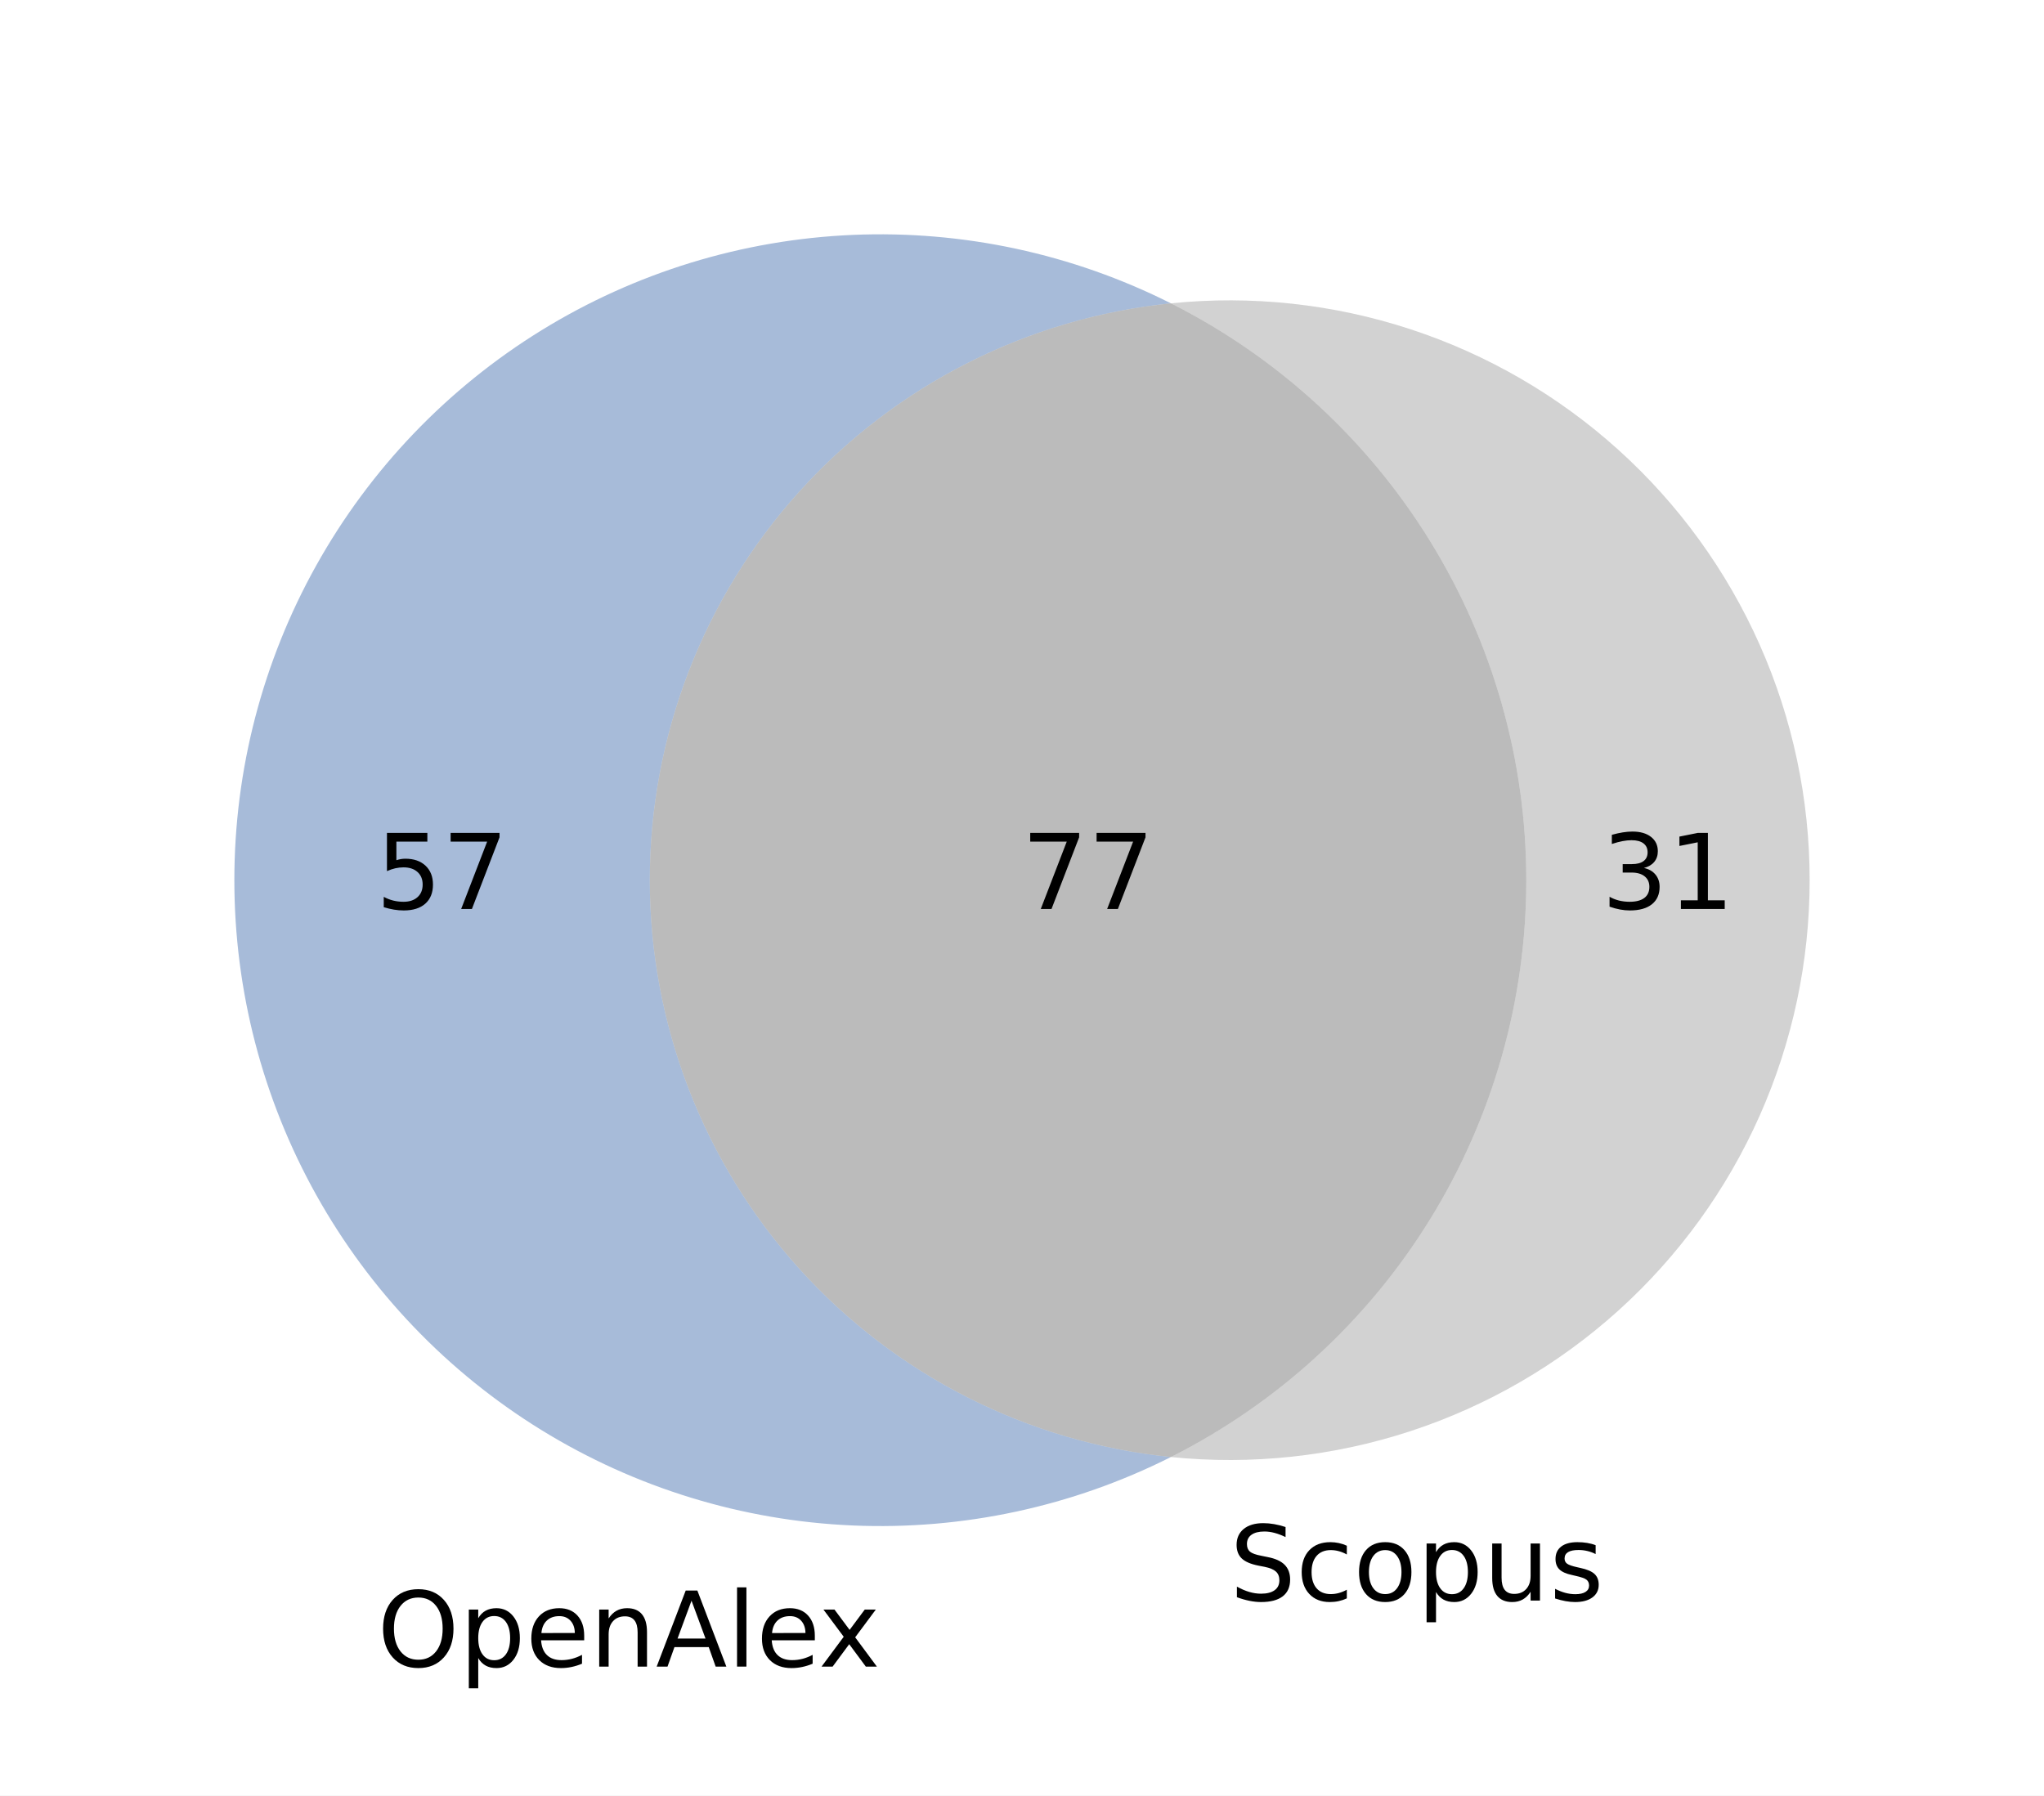
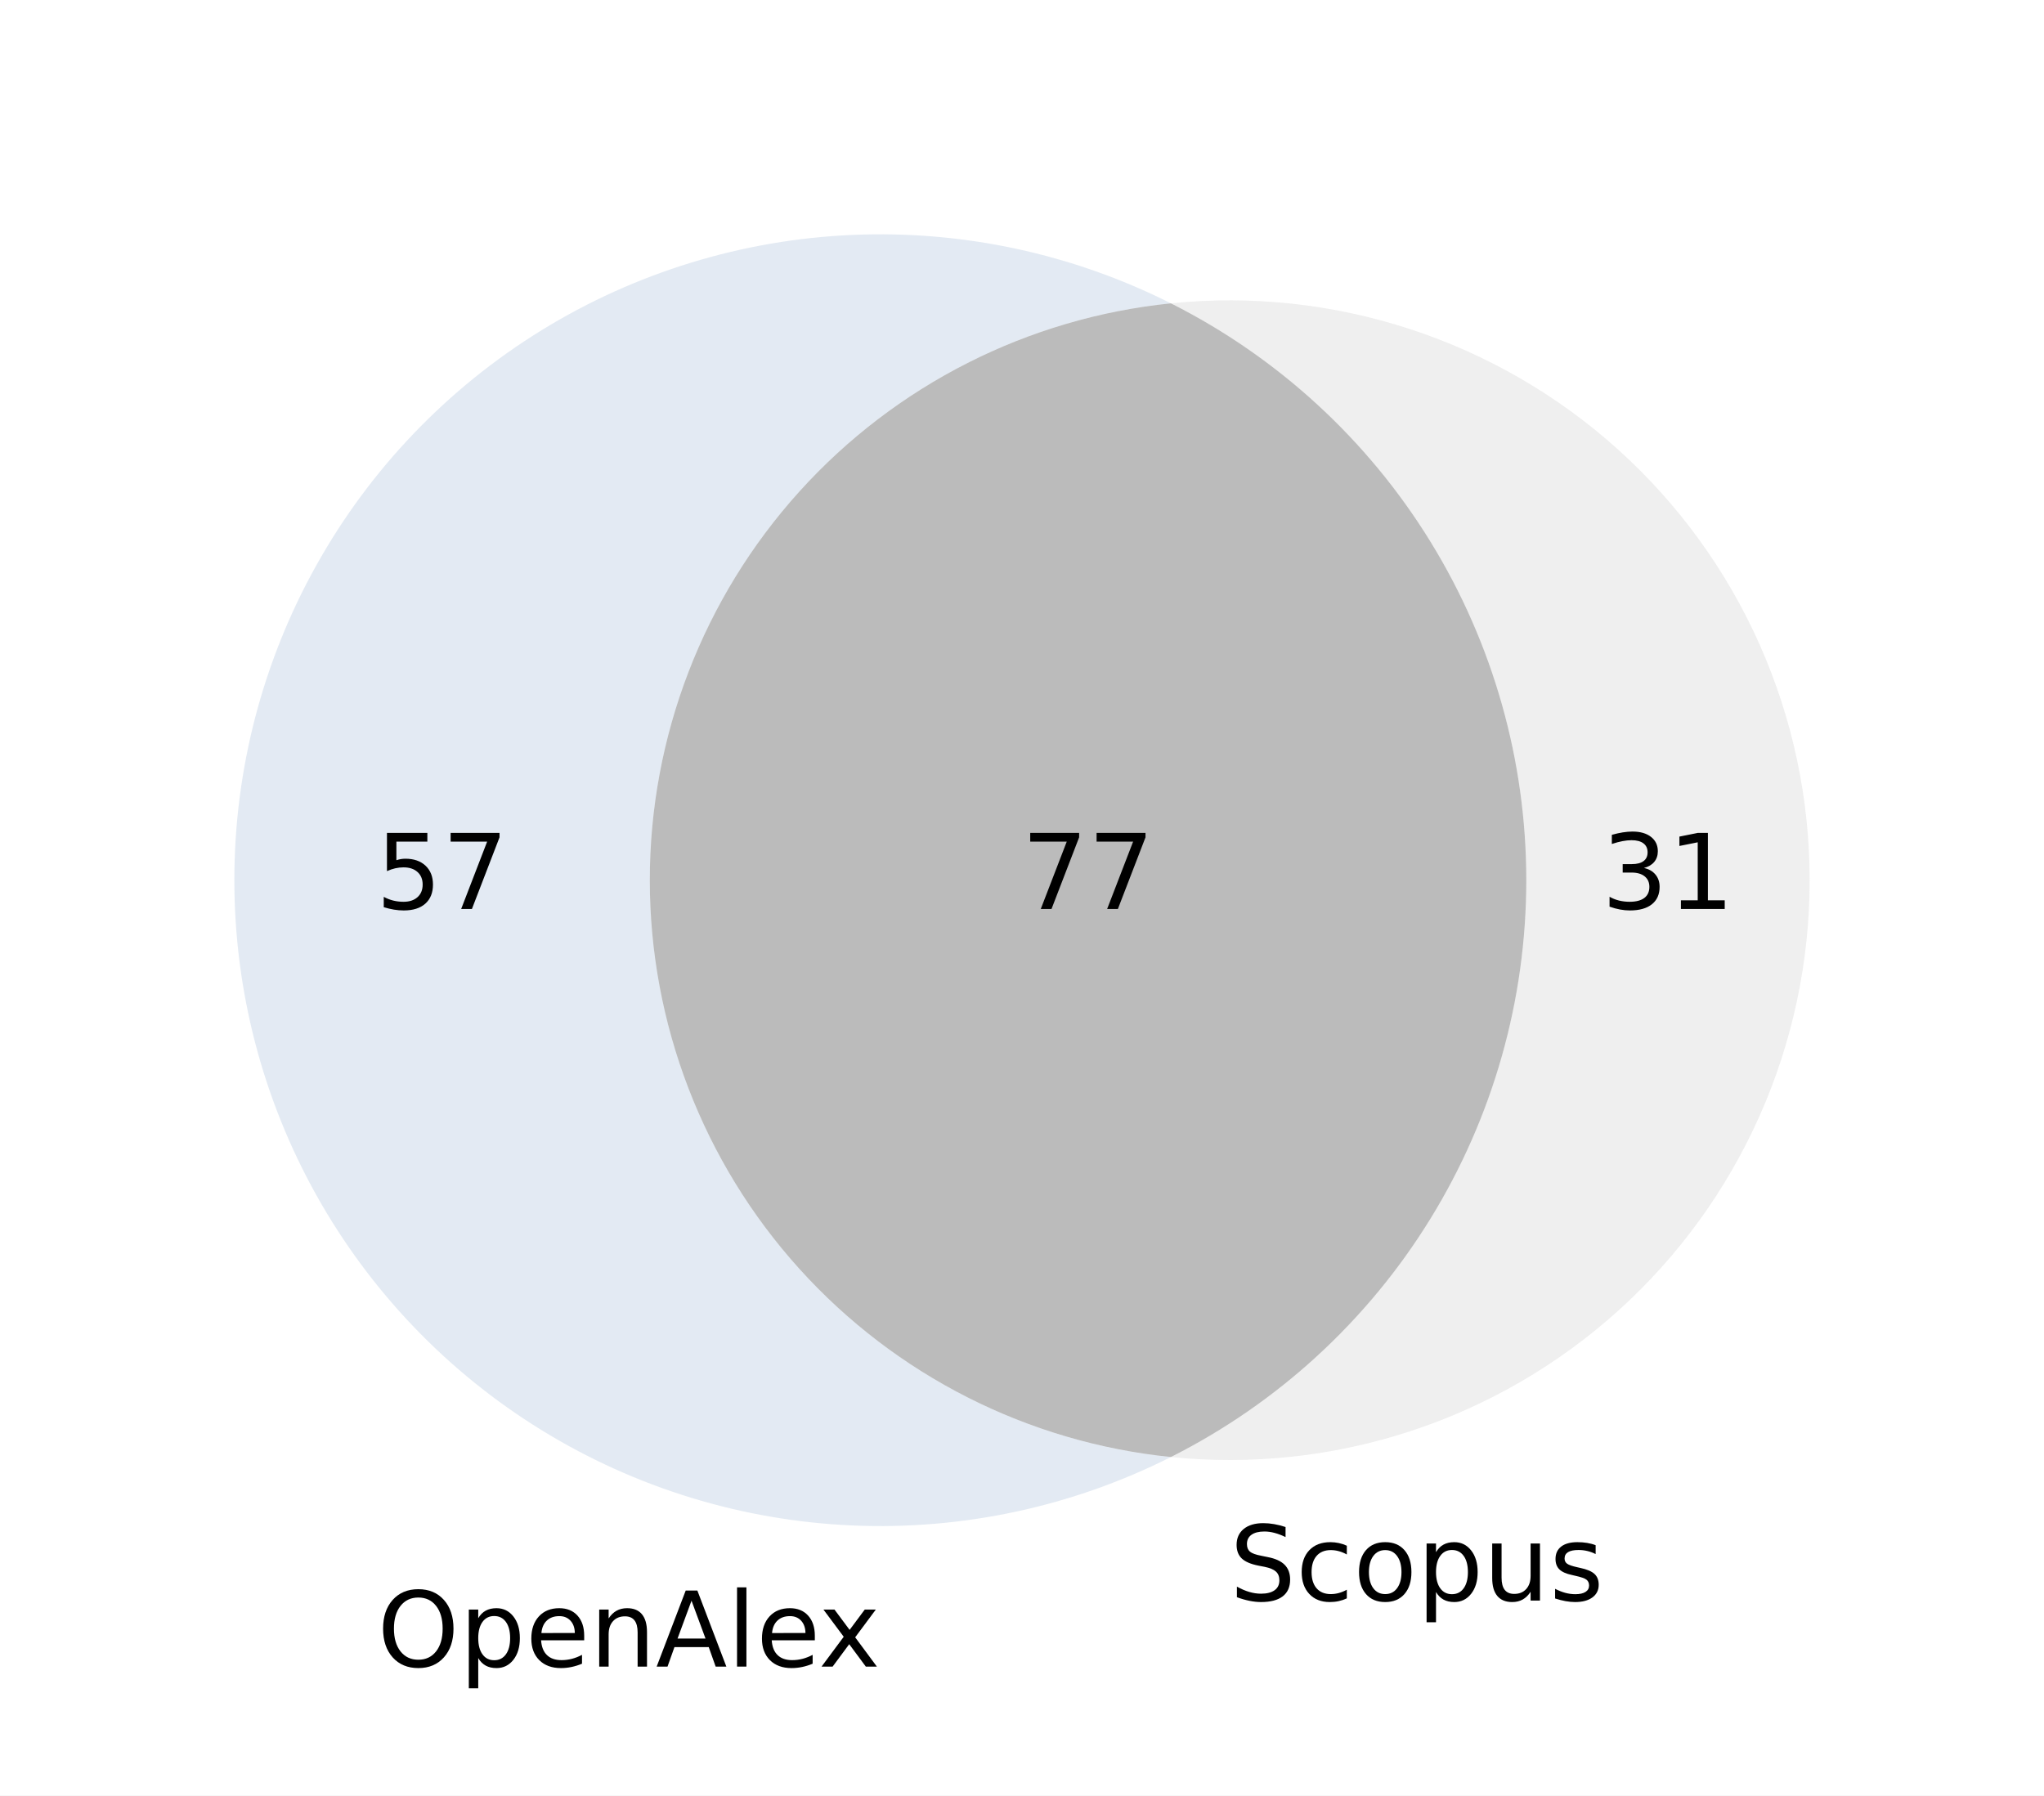
<svg xmlns="http://www.w3.org/2000/svg" xmlns:xlink="http://www.w3.org/1999/xlink" width="137.16pt" height="120.508pt" viewBox="0 0 137.16 120.508" version="1.1">
  <defs>
    <style type="text/css">*{stroke-linejoin: round; stroke-linecap: butt}</style>
  </defs>
  <g id="figure_1">
    <g id="patch_1">
      <path d="M 0 120.508  L 137.16 120.508  L 137.16 0  L 0 0  z " style="fill: #ffffff" />
    </g>
    <g id="axes_1">
      <g id="patch_2">
-         <path d="M 78.571 97.787  C 68.986 96.809 60.097 92.306 53.64 85.156  C 47.182 78.007 43.604 68.707 43.604 59.073  C 43.604 49.438 47.182 40.139 53.64 32.989  C 60.097 25.839 68.986 21.336 78.571 20.358  C 71.962 17.03 64.611 15.449 57.219 15.765  C 49.826 16.082 42.637 18.286 36.337 22.166  C 30.038 26.047 24.835 31.477 21.228 37.937  C 17.62 44.396 15.726 51.674 15.726 59.073  C 15.726 66.472 17.62 73.749 21.228 80.209  C 24.835 86.668 30.038 92.098 36.337 95.979  C 42.637 99.86 49.826 102.064 57.219 102.38  C 64.611 102.697 71.962 101.115 78.571 97.787  " clip-path="url(#p03982e4d51)" style="fill: #2255a0; opacity: 0.4" />
+         <path d="M 78.571 97.787  C 68.986 96.809 60.097 92.306 53.64 85.156  C 47.182 78.007 43.604 68.707 43.604 59.073  C 43.604 49.438 47.182 40.139 53.64 32.989  C 60.097 25.839 68.986 21.336 78.571 20.358  C 71.962 17.03 64.611 15.449 57.219 15.765  C 49.826 16.082 42.637 18.286 36.337 22.166  C 30.038 26.047 24.835 31.477 21.228 37.937  C 17.62 44.396 15.726 51.674 15.726 59.073  C 15.726 66.472 17.62 73.749 21.228 80.209  C 24.835 86.668 30.038 92.098 36.337 95.979  C 42.637 99.86 49.826 102.064 57.219 102.38  C 64.611 102.697 71.962 101.115 78.571 97.787  " clip-path="url(#pc757f80c68)" style="fill: #b9cbe0; opacity: 0.4" />
      </g>
      <g id="patch_3">
-         <path d="M 78.571 20.358  C 85.74 23.969 91.768 29.502 95.979 36.337  C 100.19 43.172 102.42 51.045 102.42 59.073  C 102.42 67.101 100.19 74.973 95.979 81.808  C 91.768 88.643 85.74 94.176 78.571 97.787  C 83.986 98.339 89.457 97.749 94.63 96.055  C 99.803 94.361 104.563 91.601 108.603 87.952  C 112.643 84.304 115.872 79.848 118.082 74.874  C 120.292 69.899 121.434 64.516 121.434 59.073  C 121.434 53.629 120.292 48.246 118.082 43.272  C 115.872 38.297 112.643 33.842 108.603 30.193  C 104.563 26.545 99.803 23.784 94.63 22.09  C 89.457 20.396 83.986 19.806 78.571 20.358  " clip-path="url(#p03982e4d51)" style="fill: #8e8e8e; opacity: 0.4" />
+         <path d="M 78.571 20.358  C 85.74 23.969 91.768 29.502 95.979 36.337  C 100.19 43.172 102.42 51.045 102.42 59.073  C 102.42 67.101 100.19 74.973 95.979 81.808  C 91.768 88.643 85.74 94.176 78.571 97.787  C 83.986 98.339 89.457 97.749 94.63 96.055  C 99.803 94.361 104.563 91.601 108.603 87.952  C 112.643 84.304 115.872 79.848 118.082 74.874  C 120.292 69.899 121.434 64.516 121.434 59.073  C 121.434 53.629 120.292 48.246 118.082 43.272  C 115.872 38.297 112.643 33.842 108.603 30.193  C 104.563 26.545 99.803 23.784 94.63 22.09  C 89.457 20.396 83.986 19.806 78.571 20.358  " clip-path="url(#pc757f80c68)" style="fill: #d6d6d6; opacity: 0.4" />
      </g>
      <g id="patch_4">
-         <path d="M 78.571 97.787  C 85.74 94.176 91.768 88.643 95.979 81.808  C 100.19 74.973 102.42 67.101 102.42 59.073  C 102.42 51.045 100.19 43.172 95.979 36.337  C 91.768 29.502 85.74 23.969 78.571 20.358  C 68.986 21.336 60.097 25.839 53.64 32.989  C 47.182 40.139 43.604 49.438 43.604 59.073  C 43.604 68.707 47.182 78.007 53.64 85.156  C 60.097 92.306 68.986 96.809 78.571 97.787  " clip-path="url(#p03982e4d51)" style="fill: #555555; opacity: 0.4" />
+         <path d="M 78.571 97.787  C 85.74 94.176 91.768 88.643 95.979 81.808  C 100.19 74.973 102.42 67.101 102.42 59.073  C 102.42 51.045 100.19 43.172 95.979 36.337  C 91.768 29.502 85.74 23.969 78.571 20.358  C 68.986 21.336 60.097 25.839 53.64 32.989  C 47.182 40.139 43.604 49.438 43.604 59.073  C 43.604 68.707 47.182 78.007 53.64 85.156  C 60.097 92.306 68.986 96.809 78.571 97.787  " clip-path="url(#pc757f80c68)" style="fill: #555555; opacity: 0.4" />
      </g>
      <g id="text_1">
        <g transform="translate(25.21106 61.00421) scale(0.07 -0.07)">
          <defs>
            <path id="DejaVuSans-35" d="M 691 4666  L 3169 4666  L 3169 4134  L 1269 4134  L 1269 2991  Q 1406 3038 1543 3061  Q 1681 3084 1819 3084  Q 2600 3084 3056 2656  Q 3513 2228 3513 1497  Q 3513 744 3044 326  Q 2575 -91 1722 -91  Q 1428 -91 1123 -41  Q 819 9 494 109  L 494 744  Q 775 591 1075 516  Q 1375 441 1709 441  Q 2250 441 2565 725  Q 2881 1009 2881 1497  Q 2881 1984 2565 2268  Q 2250 2553 1709 2553  Q 1456 2553 1204 2497  Q 953 2441 691 2322  L 691 4666  z " transform="scale(0.015625)" />
            <path id="DejaVuSans-37" d="M 525 4666  L 3525 4666  L 3525 4397  L 1831 0  L 1172 0  L 2766 4134  L 525 4134  L 525 4666  z " transform="scale(0.015625)" />
          </defs>
          <use xlink:href="#DejaVuSans-35" />
          <use xlink:href="#DejaVuSans-37" x="63.623" />
        </g>
      </g>
      <g id="text_2">
        <g transform="translate(107.4733 61.00421) scale(0.07 -0.07)">
          <defs>
            <path id="DejaVuSans-33" d="M 2597 2516  Q 3050 2419 3304 2112  Q 3559 1806 3559 1356  Q 3559 666 3084 287  Q 2609 -91 1734 -91  Q 1441 -91 1130 -33  Q 819 25 488 141  L 488 750  Q 750 597 1062 519  Q 1375 441 1716 441  Q 2309 441 2620 675  Q 2931 909 2931 1356  Q 2931 1769 2642 2001  Q 2353 2234 1838 2234  L 1294 2234  L 1294 2753  L 1863 2753  Q 2328 2753 2575 2939  Q 2822 3125 2822 3475  Q 2822 3834 2567 4026  Q 2313 4219 1838 4219  Q 1578 4219 1281 4162  Q 984 4106 628 3988  L 628 4550  Q 988 4650 1302 4700  Q 1616 4750 1894 4750  Q 2613 4750 3031 4423  Q 3450 4097 3450 3541  Q 3450 3153 3228 2886  Q 3006 2619 2597 2516  z " transform="scale(0.015625)" />
            <path id="DejaVuSans-31" d="M 794 531  L 1825 531  L 1825 4091  L 703 3866  L 703 4441  L 1819 4666  L 2450 4666  L 2450 531  L 3481 531  L 3481 0  L 794 0  L 794 531  z " transform="scale(0.015625)" />
          </defs>
          <use xlink:href="#DejaVuSans-33" />
          <use xlink:href="#DejaVuSans-31" x="63.623" />
        </g>
      </g>
      <g id="text_3">
        <g transform="translate(68.55812 61.00421) scale(0.07 -0.07)">
          <use xlink:href="#DejaVuSans-37" />
          <use xlink:href="#DejaVuSans-37" x="63.623" />
        </g>
      </g>
      <g id="text_4">
        <g transform="translate(25.31405 111.8517) scale(0.07 -0.07)">
          <defs>
            <path id="DejaVuSans-4f" d="M 2522 4238  Q 1834 4238 1429 3725  Q 1025 3213 1025 2328  Q 1025 1447 1429 934  Q 1834 422 2522 422  Q 3209 422 3611 934  Q 4013 1447 4013 2328  Q 4013 3213 3611 3725  Q 3209 4238 2522 4238  z M 2522 4750  Q 3503 4750 4090 4092  Q 4678 3434 4678 2328  Q 4678 1225 4090 567  Q 3503 -91 2522 -91  Q 1538 -91 948 565  Q 359 1222 359 2328  Q 359 3434 948 4092  Q 1538 4750 2522 4750  z " transform="scale(0.015625)" />
            <path id="DejaVuSans-70" d="M 1159 525  L 1159 -1331  L 581 -1331  L 581 3500  L 1159 3500  L 1159 2969  Q 1341 3281 1617 3432  Q 1894 3584 2278 3584  Q 2916 3584 3314 3078  Q 3713 2572 3713 1747  Q 3713 922 3314 415  Q 2916 -91 2278 -91  Q 1894 -91 1617 61  Q 1341 213 1159 525  z M 3116 1747  Q 3116 2381 2855 2742  Q 2594 3103 2138 3103  Q 1681 3103 1420 2742  Q 1159 2381 1159 1747  Q 1159 1113 1420 752  Q 1681 391 2138 391  Q 2594 391 2855 752  Q 3116 1113 3116 1747  z " transform="scale(0.015625)" />
            <path id="DejaVuSans-65" d="M 3597 1894  L 3597 1613  L 953 1613  Q 991 1019 1311 708  Q 1631 397 2203 397  Q 2534 397 2845 478  Q 3156 559 3463 722  L 3463 178  Q 3153 47 2828 -22  Q 2503 -91 2169 -91  Q 1331 -91 842 396  Q 353 884 353 1716  Q 353 2575 817 3079  Q 1281 3584 2069 3584  Q 2775 3584 3186 3129  Q 3597 2675 3597 1894  z M 3022 2063  Q 3016 2534 2758 2815  Q 2500 3097 2075 3097  Q 1594 3097 1305 2825  Q 1016 2553 972 2059  L 3022 2063  z " transform="scale(0.015625)" />
            <path id="DejaVuSans-6e" d="M 3513 2113  L 3513 0  L 2938 0  L 2938 2094  Q 2938 2591 2744 2837  Q 2550 3084 2163 3084  Q 1697 3084 1428 2787  Q 1159 2491 1159 1978  L 1159 0  L 581 0  L 581 3500  L 1159 3500  L 1159 2956  Q 1366 3272 1645 3428  Q 1925 3584 2291 3584  Q 2894 3584 3203 3211  Q 3513 2838 3513 2113  z " transform="scale(0.015625)" />
            <path id="DejaVuSans-41" d="M 2188 4044  L 1331 1722  L 3047 1722  L 2188 4044  z M 1831 4666  L 2547 4666  L 4325 0  L 3669 0  L 3244 1197  L 1141 1197  L 716 0  L 50 0  L 1831 4666  z " transform="scale(0.015625)" />
            <path id="DejaVuSans-6c" d="M 603 4863  L 1178 4863  L 1178 0  L 603 0  L 603 4863  z " transform="scale(0.015625)" />
            <path id="DejaVuSans-78" d="M 3513 3500  L 2247 1797  L 3578 0  L 2900 0  L 1881 1375  L 863 0  L 184 0  L 1544 1831  L 300 3500  L 978 3500  L 1906 2253  L 2834 3500  L 3513 3500  z " transform="scale(0.015625)" />
          </defs>
          <use xlink:href="#DejaVuSans-4f" />
          <use xlink:href="#DejaVuSans-70" x="78.711" />
          <use xlink:href="#DejaVuSans-65" x="142.188" />
          <use xlink:href="#DejaVuSans-6e" x="203.711" />
          <use xlink:href="#DejaVuSans-41" x="267.09" />
          <use xlink:href="#DejaVuSans-6c" x="335.498" />
          <use xlink:href="#DejaVuSans-65" x="363.281" />
          <use xlink:href="#DejaVuSans-78" x="423.055" />
        </g>
      </g>
      <g id="text_5">
        <g transform="translate(82.51923 107.4199) scale(0.07 -0.07)">
          <defs>
            <path id="DejaVuSans-53" d="M 3425 4513  L 3425 3897  Q 3066 4069 2747 4153  Q 2428 4238 2131 4238  Q 1616 4238 1336 4038  Q 1056 3838 1056 3469  Q 1056 3159 1242 3001  Q 1428 2844 1947 2747  L 2328 2669  Q 3034 2534 3370 2195  Q 3706 1856 3706 1288  Q 3706 609 3251 259  Q 2797 -91 1919 -91  Q 1588 -91 1214 -16  Q 841 59 441 206  L 441 856  Q 825 641 1194 531  Q 1563 422 1919 422  Q 2459 422 2753 634  Q 3047 847 3047 1241  Q 3047 1584 2836 1778  Q 2625 1972 2144 2069  L 1759 2144  Q 1053 2284 737 2584  Q 422 2884 422 3419  Q 422 4038 858 4394  Q 1294 4750 2059 4750  Q 2388 4750 2728 4690  Q 3069 4631 3425 4513  z " transform="scale(0.015625)" />
            <path id="DejaVuSans-63" d="M 3122 3366  L 3122 2828  Q 2878 2963 2633 3030  Q 2388 3097 2138 3097  Q 1578 3097 1268 2742  Q 959 2388 959 1747  Q 959 1106 1268 751  Q 1578 397 2138 397  Q 2388 397 2633 464  Q 2878 531 3122 666  L 3122 134  Q 2881 22 2623 -34  Q 2366 -91 2075 -91  Q 1284 -91 818 406  Q 353 903 353 1747  Q 353 2603 823 3093  Q 1294 3584 2113 3584  Q 2378 3584 2631 3529  Q 2884 3475 3122 3366  z " transform="scale(0.015625)" />
            <path id="DejaVuSans-6f" d="M 1959 3097  Q 1497 3097 1228 2736  Q 959 2375 959 1747  Q 959 1119 1226 758  Q 1494 397 1959 397  Q 2419 397 2687 759  Q 2956 1122 2956 1747  Q 2956 2369 2687 2733  Q 2419 3097 1959 3097  z M 1959 3584  Q 2709 3584 3137 3096  Q 3566 2609 3566 1747  Q 3566 888 3137 398  Q 2709 -91 1959 -91  Q 1206 -91 779 398  Q 353 888 353 1747  Q 353 2609 779 3096  Q 1206 3584 1959 3584  z " transform="scale(0.015625)" />
            <path id="DejaVuSans-75" d="M 544 1381  L 544 3500  L 1119 3500  L 1119 1403  Q 1119 906 1312 657  Q 1506 409 1894 409  Q 2359 409 2629 706  Q 2900 1003 2900 1516  L 2900 3500  L 3475 3500  L 3475 0  L 2900 0  L 2900 538  Q 2691 219 2414 64  Q 2138 -91 1772 -91  Q 1169 -91 856 284  Q 544 659 544 1381  z M 1991 3584  L 1991 3584  z " transform="scale(0.015625)" />
            <path id="DejaVuSans-73" d="M 2834 3397  L 2834 2853  Q 2591 2978 2328 3040  Q 2066 3103 1784 3103  Q 1356 3103 1142 2972  Q 928 2841 928 2578  Q 928 2378 1081 2264  Q 1234 2150 1697 2047  L 1894 2003  Q 2506 1872 2764 1633  Q 3022 1394 3022 966  Q 3022 478 2636 193  Q 2250 -91 1575 -91  Q 1294 -91 989 -36  Q 684 19 347 128  L 347 722  Q 666 556 975 473  Q 1284 391 1588 391  Q 1994 391 2212 530  Q 2431 669 2431 922  Q 2431 1156 2273 1281  Q 2116 1406 1581 1522  L 1381 1569  Q 847 1681 609 1914  Q 372 2147 372 2553  Q 372 3047 722 3315  Q 1072 3584 1716 3584  Q 2034 3584 2315 3537  Q 2597 3491 2834 3397  z " transform="scale(0.015625)" />
          </defs>
          <use xlink:href="#DejaVuSans-53" />
          <use xlink:href="#DejaVuSans-63" x="63.477" />
          <use xlink:href="#DejaVuSans-6f" x="118.457" />
          <use xlink:href="#DejaVuSans-70" x="179.639" />
          <use xlink:href="#DejaVuSans-75" x="243.115" />
          <use xlink:href="#DejaVuSans-73" x="306.494" />
        </g>
      </g>
    </g>
  </g>
  <defs>
-     <clipPath id="p03982e4d51">
+     <clipPath id="pc757f80c68">
      <rect x="7.2" y="7.2" width="122.76" height="103.745" />
    </clipPath>
  </defs>
</svg>
